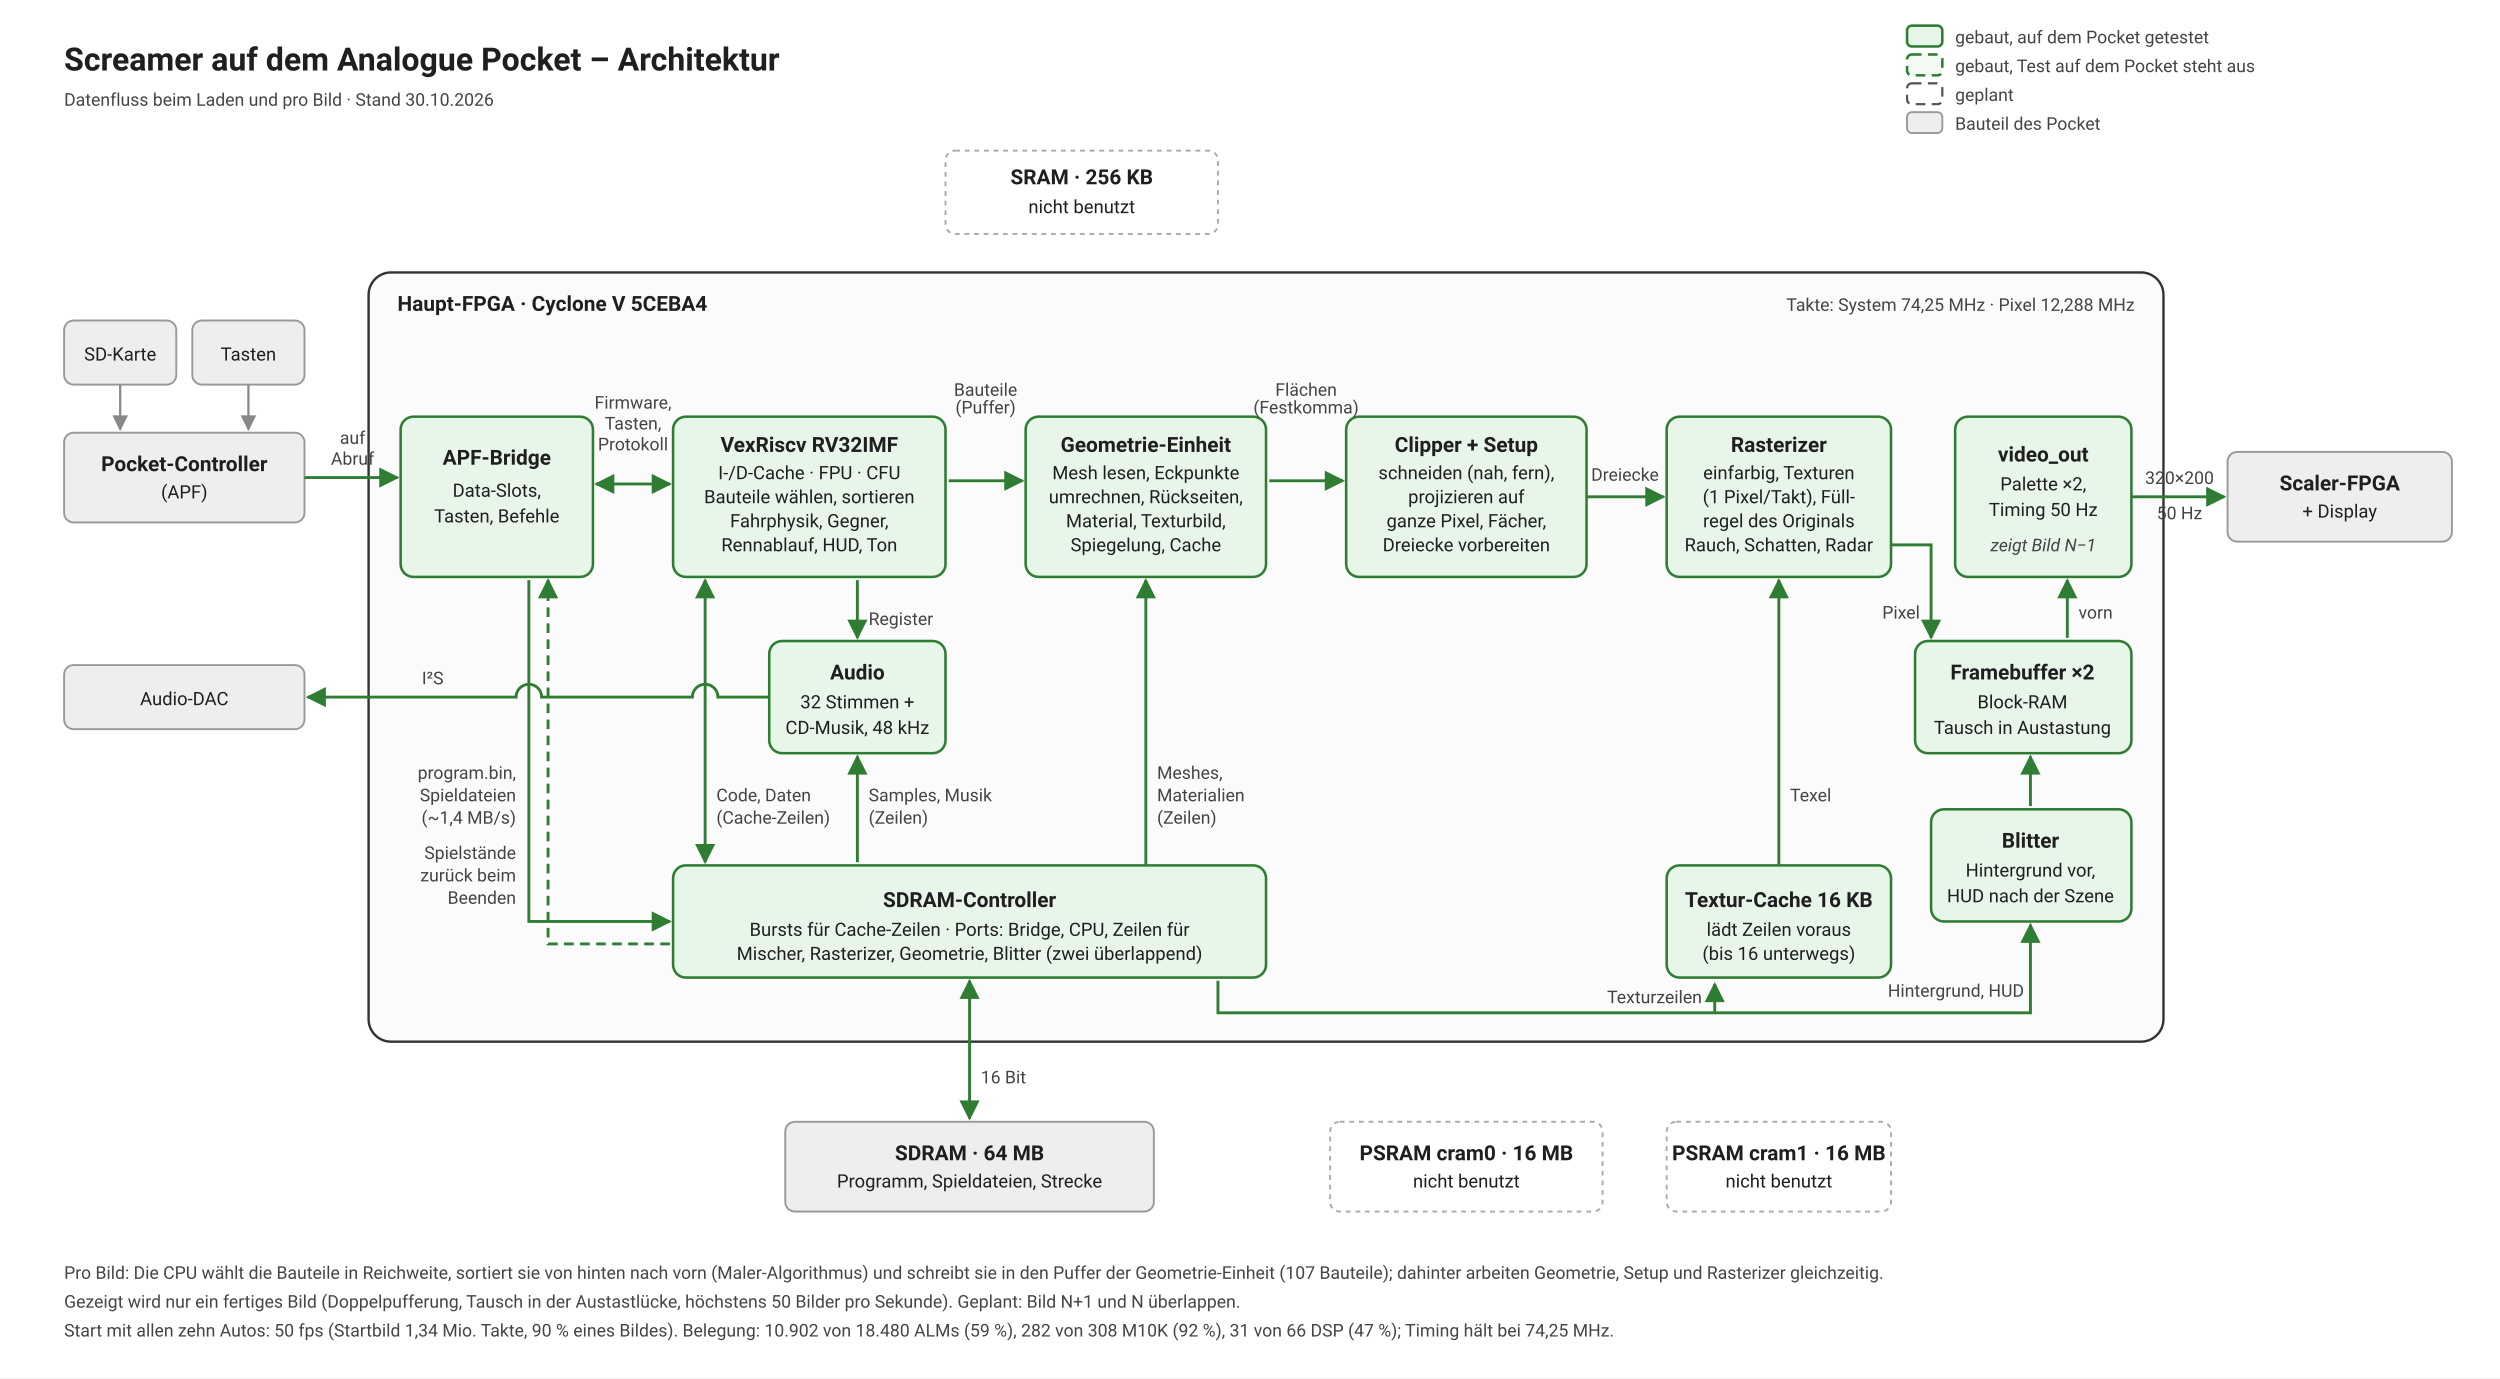
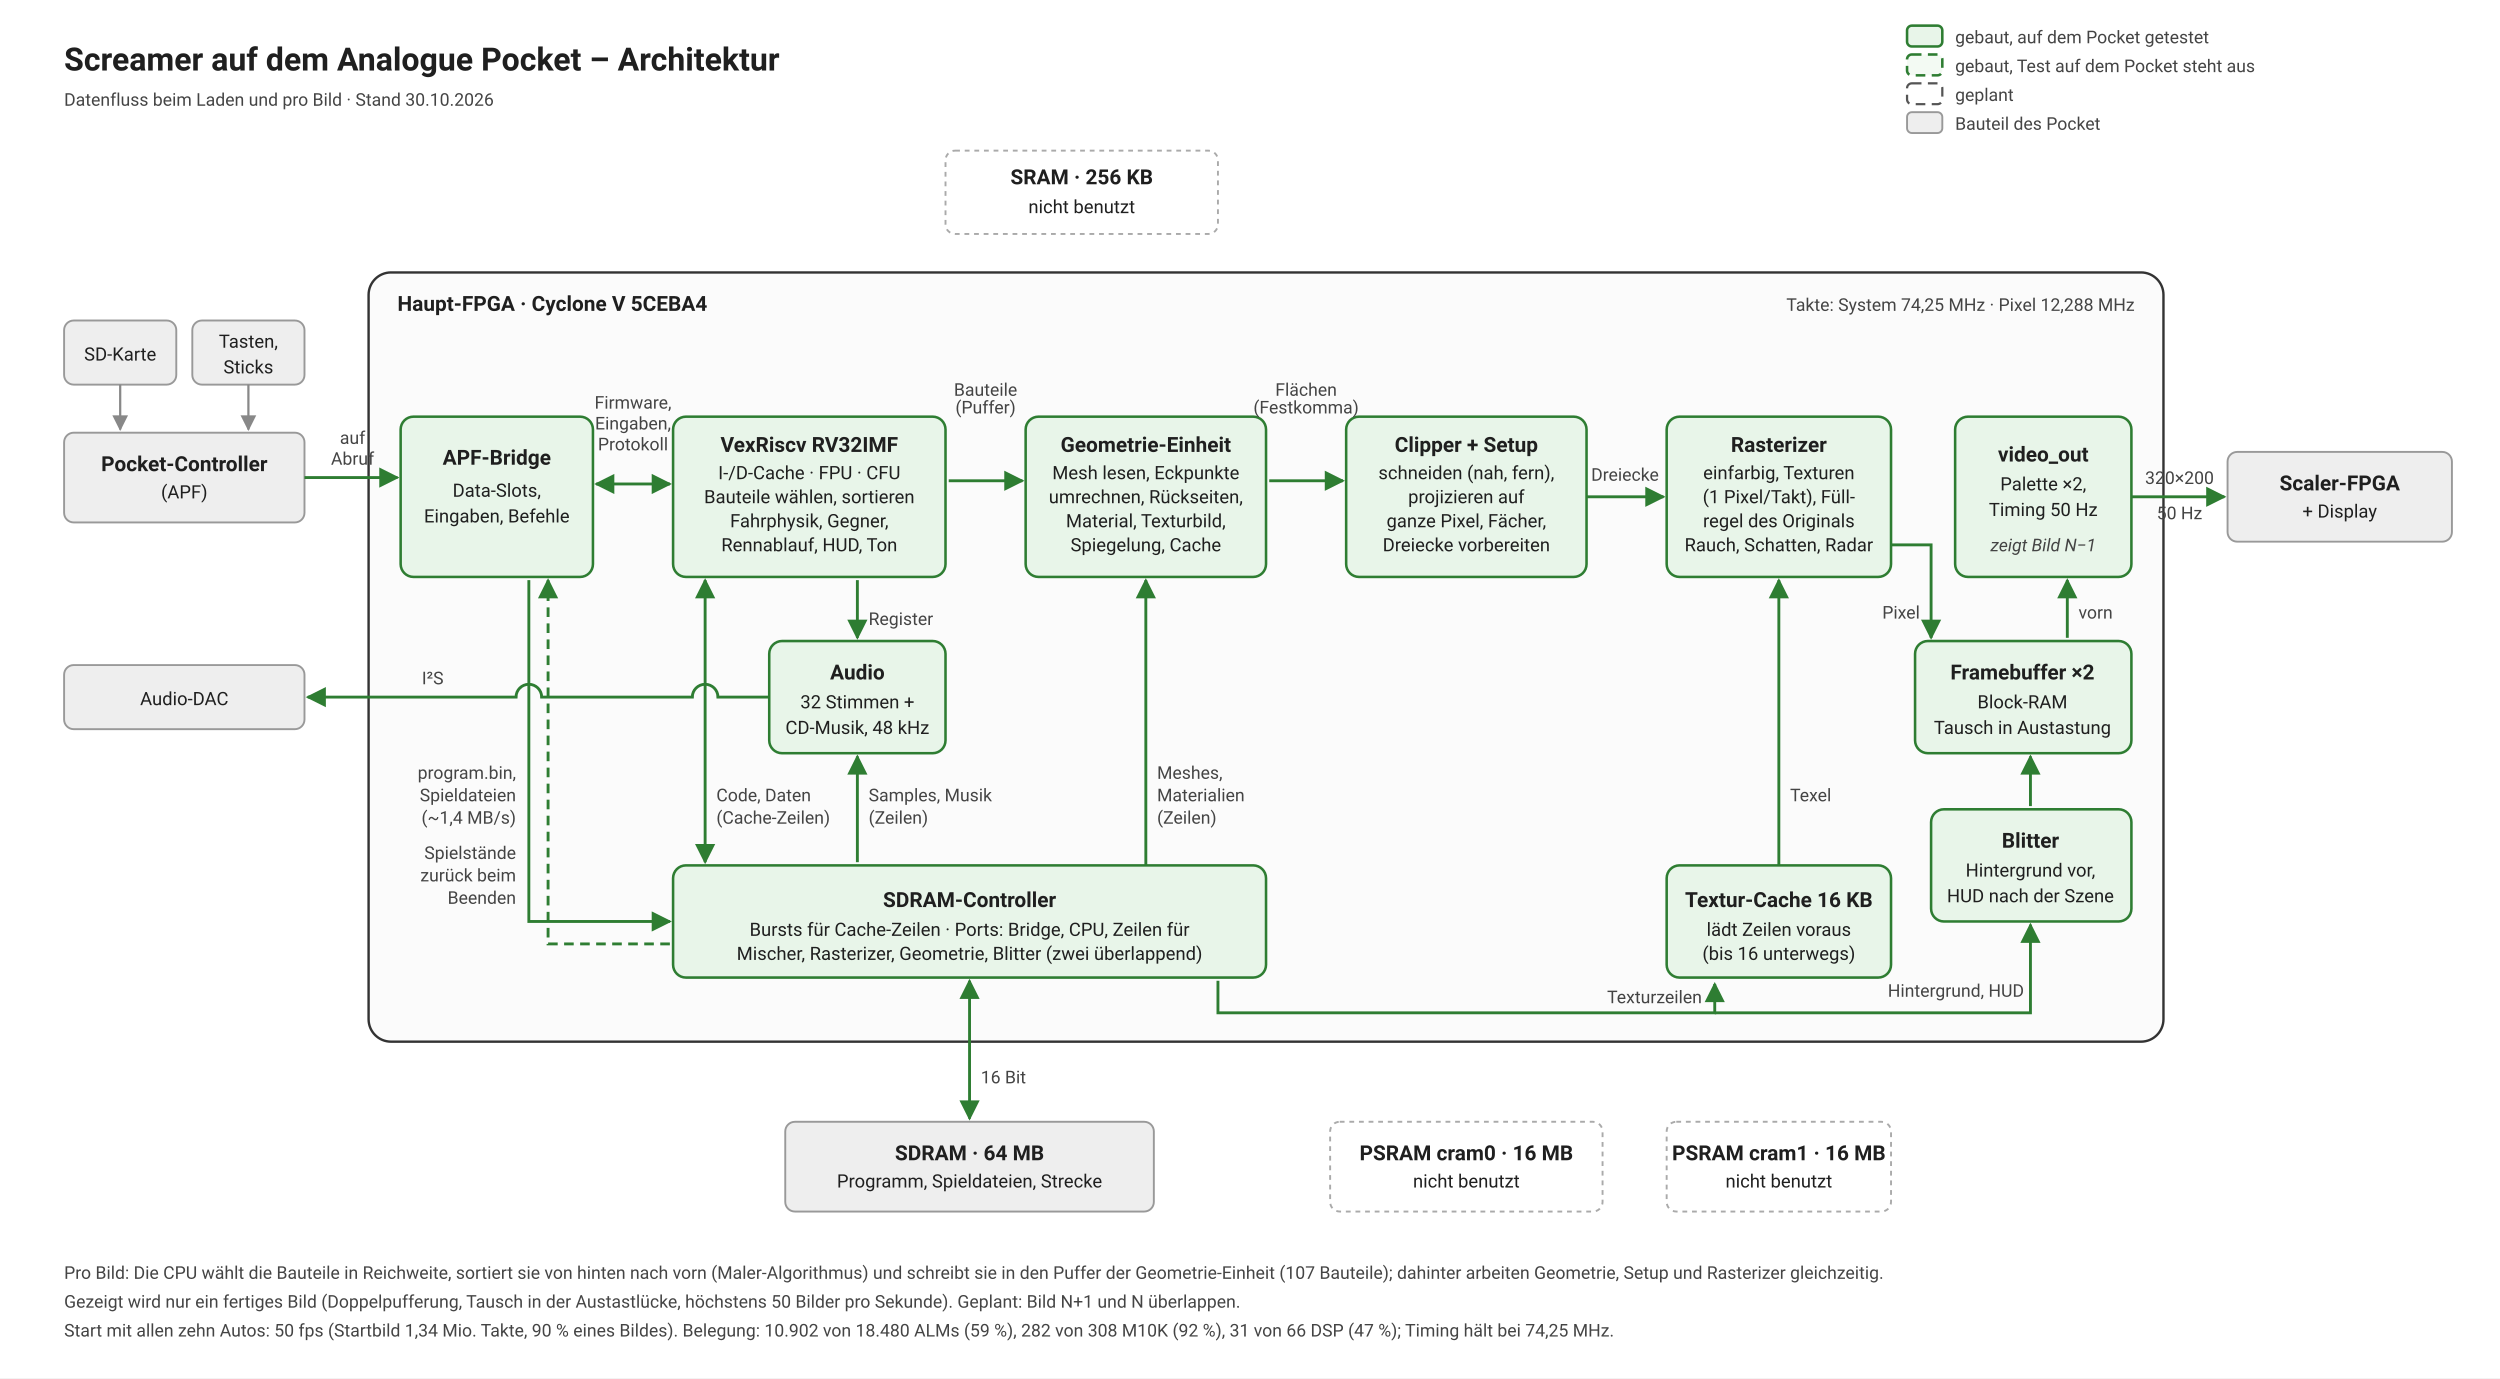
<svg xmlns="http://www.w3.org/2000/svg" viewBox="0 0 1560 860" width="1560" height="860" role="img" aria-label="Architektur: Die CPU wählt und sortiert die Bauteile der Strecke und schreibt je Bauteil seine Lage in Register der Geometrie-Einheit. Die liest das Mesh aus dem SDRAM, rechnet die Eckpunkte in Kamerasicht um, lässt Rückseiten weg und gibt die Flächen an Clipper und Setup-Einheit, die schneiden, projizieren und die Dreiecke für den Rasterizer vorbereiten. Der Rasterizer liest Texturen über einen Cache aus dem SDRAM, der fehlende Zeilen schon vor einer Warteschlange anfordert, und schreibt in den hinteren der beiden Framebuffer im Block-RAM; video_out zeigt den vorderen mit 50 Hz, getauscht wird in der Austastlücke. Programm und Strecke lädt der Pocket auf Anforderung über die APF-Bridge in den SDRAM. Der Mischer spielt die Soundeffekte und den Sprecher aus dem SDRAM, 32 Stimmen, dazu die CD-Musik aus einem Ring im SDRAM, den die Firmware aus dem CD-Abbild auf der SD-Karte füllt, und gibt alles als I²S an den Pocket.">
  <defs>
    <marker id="built" viewBox="0 0 10 10" refX="9" refY="5" markerWidth="7" markerHeight="7" orient="auto-start-reverse">
      <path d="M0,0 L10,5 L0,10 z" fill="#2e7d32" />
    </marker>
    <marker id="plan" viewBox="0 0 10 10" refX="9" refY="5" markerWidth="7" markerHeight="7" orient="auto-start-reverse">
      <path d="M0,0 L10,5 L0,10 z" fill="#555555" />
    </marker>
    <marker id="ext" viewBox="0 0 10 10" refX="9" refY="5" markerWidth="7" markerHeight="7" orient="auto-start-reverse">
      <path d="M0,0 L10,5 L0,10 z" fill="#888888" />
    </marker>
  </defs>
  <style>
    text { font-family: system-ui, -apple-system, "Segoe UI", Roboto, Helvetica, Arial, sans-serif; fill: #1f1f1f; }
    .h { font-size: 20px; font-weight: 700; }
    .t { font-size: 13px; font-weight: 600; }
    .b { font-size: 11.5px; }
    .p { font-size: 11px; font-style: italic; fill: #444444; }
    .l { font-size: 11px; fill: #444444; }
    .c { text-anchor: middle; }
    .r { text-anchor: end; }
    .built { fill: #e8f5e9; stroke: #2e7d32; stroke-width: 1.6; }
    .fresh { fill: #f3faf3; stroke: #2e7d32; stroke-width: 1.6; stroke-dasharray: 6 4; }
    .plan { fill: #ffffff; stroke: #555555; stroke-width: 1.4; stroke-dasharray: 6 4; }
    .ext { fill: #eeeeee; stroke: #999999; stroke-width: 1.2; }
    .free { fill: #ffffff; stroke: #aaaaaa; stroke-width: 1.2; stroke-dasharray: 3 3; }
    .wb { fill: none; stroke: #2e7d32; stroke-width: 1.8; }
    .wf { fill: none; stroke: #2e7d32; stroke-width: 1.8; stroke-dasharray: 6 4; }
    .wp { fill: none; stroke: #555555; stroke-width: 1.4; stroke-dasharray: 6 4; }
    .we { fill: none; stroke: #888888; stroke-width: 1.4; }
  </style>
  <rect width="1560" height="860" fill="#ffffff" />
  <text x="40" y="44" class="h">Screamer auf dem Analogue Pocket – Architektur</text>
  <text x="40" y="66" class="l">Datenfluss beim Laden und pro Bild · Stand 30.10.2026</text>
  <rect x="1190" y="16" width="22" height="13" rx="3" class="built" />
  <text x="1220" y="27" class="l">gebaut, auf dem Pocket getestet</text>
  <rect x="1190" y="34" width="22" height="13" rx="3" class="fresh" />
  <text x="1220" y="45" class="l">gebaut, Test auf dem Pocket steht aus</text>
  <rect x="1190" y="52" width="22" height="13" rx="3" class="plan" />
  <text x="1220" y="63" class="l">geplant</text>
  <rect x="1190" y="70" width="22" height="13" rx="3" class="ext" />
  <text x="1220" y="81" class="l">Bauteil des Pocket</text>
  <rect x="590" y="94" width="170" height="52" rx="6" class="free" />
  <text x="675" y="115" class="t c" fill="#666666">SRAM · 256 KB</text>
  <text x="675" y="133" class="b c">nicht benutzt</text>
  <rect x="40" y="200" width="70" height="40" rx="6" class="ext" />
  <text x="75" y="225" class="b c">SD-Karte</text>
  <rect x="120" y="200" width="70" height="40" rx="6" class="ext" />
-   <text x="155" y="225" class="b c">Tasten</text>
+   <text x="155" y="217" class="b c">Tasten,</text>
+   <text x="155" y="233" class="b c">Sticks</text>
  <path d="M75,240 V268" class="we" marker-end="url(#ext)" />
  <path d="M155,240 V268" class="we" marker-end="url(#ext)" />
  <rect x="40" y="270" width="150" height="56" rx="6" class="ext" />
  <text x="115" y="294" class="t c">Pocket-Controller</text>
  <text x="115" y="311" class="b c">(APF)</text>
  <rect x="40" y="415" width="150" height="40" rx="6" class="ext" />
  <text x="115" y="440" class="b c">Audio-DAC</text>
  <rect x="1390" y="282" width="140" height="56" rx="6" class="ext" />
  <text x="1460" y="306" class="t c">Scaler-FPGA</text>
  <text x="1460" y="323" class="b c">+ Display</text>
  <rect x="230" y="170" width="1120" height="480" rx="14" fill="#fbfbfb" stroke="#333333" stroke-width="1.5" />
  <text x="248" y="194" class="t">Haupt-FPGA · Cyclone V 5CEBA4</text>
  <text x="1332" y="194" class="l r">Takte: System 74,25 MHz · Pixel 12,288 MHz</text>
  <rect x="250" y="260" width="120" height="100" rx="8" class="built" />
  <text x="310" y="290" class="t c">APF-Bridge</text>
  <text x="310" y="310" class="b c">Data-Slots,</text>
-   <text x="310" y="326" class="b c">Tasten, Befehle</text>
+   <text x="310" y="326" class="b c">Eingaben, Befehle</text>
  <rect x="420" y="260" width="170" height="100" rx="8" class="built" />
  <text x="505" y="282" class="t c">VexRiscv RV32IMF</text>
  <text x="505" y="299" class="b c">I-/D-Cache · FPU · CFU</text>
  <text x="505" y="314" class="b c">Bauteile wählen, sortieren</text>
  <text x="505" y="329" class="b c">Fahrphysik, Gegner,</text>
  <text x="505" y="344" class="b c">Rennablauf, HUD, Ton</text>
  <rect x="640" y="260" width="150" height="100" rx="8" class="built" />
  <text x="715" y="282" class="t c">Geometrie-Einheit</text>
  <text x="715" y="299" class="b c">Mesh lesen, Eckpunkte</text>
  <text x="715" y="314" class="b c">umrechnen, Rückseiten,</text>
  <text x="715" y="329" class="b c">Material, Texturbild,</text>
  <text x="715" y="344" class="b c">Spiegelung, Cache</text>
  <rect x="840" y="260" width="150" height="100" rx="8" class="built" />
  <text x="915" y="282" class="t c">Clipper + Setup</text>
  <text x="915" y="299" class="b c">schneiden (nah, fern),</text>
  <text x="915" y="314" class="b c">projizieren auf</text>
  <text x="915" y="329" class="b c">ganze Pixel, Fächer,</text>
  <text x="915" y="344" class="b c">Dreiecke vorbereiten</text>
  <rect x="1040" y="260" width="140" height="100" rx="8" class="built" />
  <text x="1110" y="282" class="t c">Rasterizer</text>
  <text x="1110" y="299" class="b c">einfarbig, Texturen</text>
  <text x="1110" y="314" class="b c">(1 Pixel/Takt), Füll-</text>
  <text x="1110" y="329" class="b c">regel des Originals</text>
  <text x="1110" y="344" class="b c">Rauch, Schatten, Radar</text>
  <rect x="1220" y="260" width="110" height="100" rx="8" class="built" />
  <text x="1275" y="288" class="t c">video_out</text>
  <text x="1275" y="306" class="b c">Palette ×2,</text>
  <text x="1275" y="322" class="b c">Timing 50 Hz</text>
  <text x="1275" y="344" class="p c">zeigt Bild N−1</text>
  <rect x="480" y="400" width="110" height="70" rx="8" class="built" />
  <text x="535" y="424" class="t c">Audio</text>
  <text x="535" y="442" class="b c">32 Stimmen +</text>
  <text x="535" y="458" class="b c">CD-Musik, 48 kHz</text>
  <rect x="1205" y="505" width="125" height="70" rx="8" class="built" />
  <text x="1267" y="529" class="t c">Blitter</text>
  <text x="1267" y="547" class="b c">Hintergrund vor,</text>
  <text x="1267" y="563" class="b c">HUD nach der Szene</text>
  <path d="M1267,503 V472" class="wb" marker-end="url(#built)" />
  <path d="M1070,632 H1267 V577" class="wb" marker-end="url(#built)" />
  <text x="1178" y="622" class="l">Hintergrund, HUD</text>
  <rect x="1195" y="400" width="135" height="70" rx="8" class="built" />
  <text x="1262" y="424" class="t c">Framebuffer ×2</text>
  <text x="1262" y="442" class="b c">Block-RAM</text>
  <text x="1262" y="458" class="b c">Tausch in Austastung</text>
  <rect x="420" y="540" width="370" height="70" rx="8" class="built" />
  <text x="605" y="566" class="t c">SDRAM-Controller</text>
  <text x="605" y="584" class="b c">Bursts für Cache-Zeilen · Ports: Bridge, CPU, Zeilen für</text>
  <text x="605" y="599" class="b c">Mischer, Rasterizer, Geometrie, Blitter (zwei überlappend)</text>
  <rect x="1040" y="540" width="140" height="70" rx="8" class="built" />
  <text x="1110" y="566" class="t c">Textur-Cache 16 KB</text>
  <text x="1110" y="584" class="b c">lädt Zeilen voraus</text>
  <text x="1110" y="599" class="b c">(bis 16 unterwegs)</text>
  <rect x="490" y="700" width="230" height="56" rx="6" class="ext" />
  <text x="605" y="724" class="t c">SDRAM · 64 MB</text>
  <text x="605" y="741" class="b c">Programm, Spieldateien, Strecke</text>
  <rect x="830" y="700" width="170" height="56" rx="6" class="free" />
  <text x="915" y="724" class="t c" fill="#666666">PSRAM cram0 · 16 MB</text>
  <text x="915" y="741" class="b c">nicht benutzt</text>
  <rect x="1040" y="700" width="140" height="56" rx="6" class="free" />
  <text x="1110" y="724" class="t c" fill="#666666">PSRAM cram1 · 16 MB</text>
  <text x="1110" y="741" class="b c">nicht benutzt</text>
  <path d="M190,298 H248" class="wb" marker-end="url(#built)" />
  <text x="220" y="277" class="l c">auf</text>
  <text x="220" y="290" class="l c">Abruf</text>
  <path d="M372,302 H418" class="wb" marker-start="url(#built)" marker-end="url(#built)" />
  <text x="395" y="255" class="l c">Firmware,</text>
-   <text x="395" y="268" class="l c">Tasten,</text>
+   <text x="395" y="268" class="l c">Eingaben,</text>
  <text x="395" y="281" class="l c">Protokoll</text>
  <path d="M330,362 V575 H418" class="wb" marker-end="url(#built)" />
  <text x="322" y="486" class="l r">program.bin,</text>
  <text x="322" y="500" class="l r">Spieldateien</text>
  <text x="322" y="514" class="l r">(~1,4 MB/s)</text>
  <path d="M418,589 H342 V362" class="wf" marker-end="url(#built)" />
  <text x="322" y="536" class="l r">Spielstände</text>
  <text x="322" y="550" class="l r">zurück beim</text>
  <text x="322" y="564" class="l r">Beenden</text>
  <path d="M990,310 H1038" class="wb" marker-end="url(#built)" />
  <text x="1014" y="300" class="l c">Dreiecke</text>
  <path d="M1180,340 H1205 V398" class="wb" marker-end="url(#built)" />
  <text x="1198" y="386" class="l r">Pixel</text>
  <path d="M1290,398 V362" class="wb" marker-end="url(#built)" />
  <text x="1297" y="386" class="l">vorn</text>
  <path d="M1330,310 H1388" class="wb" marker-end="url(#built)" />
  <text x="1360" y="302" class="l c">320×200</text>
  <text x="1360" y="324" class="l c">50 Hz</text>
  <path d="M440,362 V538" class="wb" marker-start="url(#built)" marker-end="url(#built)" />
  <text x="447" y="500" class="l">Code, Daten</text>
  <text x="447" y="514" class="l">(Cache-Zeilen)</text>
  <path d="M1110,540 V362" class="wb" marker-end="url(#built)" />
  <text x="1117" y="500" class="l">Texel</text>
  <path d="M760,612 V632 H1070 V614" class="wb" marker-end="url(#built)" />
  <text x="1062" y="626" class="l r">Texturzeilen</text>
  <path d="M605,612 V698" class="wb" marker-start="url(#built)" marker-end="url(#built)" />
  <text x="612" y="676" class="l">16 Bit</text>
  <path d="M592,300 H638" class="wb" marker-end="url(#built)" />
  <text x="615" y="247" class="l c">Bauteile</text>
  <text x="615" y="258" class="l c">(Puffer)</text>
  <path d="M792,300 H838" class="wb" marker-end="url(#built)" />
  <text x="815" y="247" class="l c">Flächen</text>
  <text x="815" y="258" class="l c">(Festkomma)</text>
  <path d="M715,540 V362" class="wb" marker-end="url(#built)" />
  <text x="722" y="486" class="l">Meshes,</text>
  <text x="722" y="500" class="l">Materialien</text>
  <text x="722" y="514" class="l">(Zeilen)</text>
  <path d="M535,362 V398" class="wb" marker-end="url(#built)" />
  <text x="542" y="390" class="l">Register</text>
  <path d="M535,538 V472" class="wb" marker-end="url(#built)" />
  <text x="542" y="500" class="l">Samples, Musik</text>
  <text x="542" y="514" class="l">(Zeilen)</text>
  <path d="M480,435 H448 A8,8 0 0 0 432,435 H338 A8,8 0 0 0 322,435 H192" class="wb" marker-end="url(#built)" />
  <text x="270" y="427" class="l c">I²S</text>
  <text x="40" y="798" class="l">Pro Bild: Die CPU wählt die Bauteile in Reichweite, sortiert sie von hinten nach vorn (Maler-Algorithmus) und schreibt sie in den Puffer der Geometrie-Einheit (107 Bauteile); dahinter arbeiten Geometrie, Setup und Rasterizer gleichzeitig.</text>
  <text x="40" y="816" class="l">Gezeigt wird nur ein fertiges Bild (Doppelpufferung, Tausch in der Austastlücke, höchstens 50 Bilder pro Sekunde). Geplant: Bild N+1 und N überlappen.</text>
  <text x="40" y="834" class="l">Start mit allen zehn Autos: 50 fps (Startbild 1,34 Mio. Takte, 90 % eines Bildes). Belegung: 10.902 von 18.480 ALMs (59 %), 282 von 308 M10K (92 %), 31 von 66 DSP (47 %); Timing hält bei 74,25 MHz.</text>
</svg>
